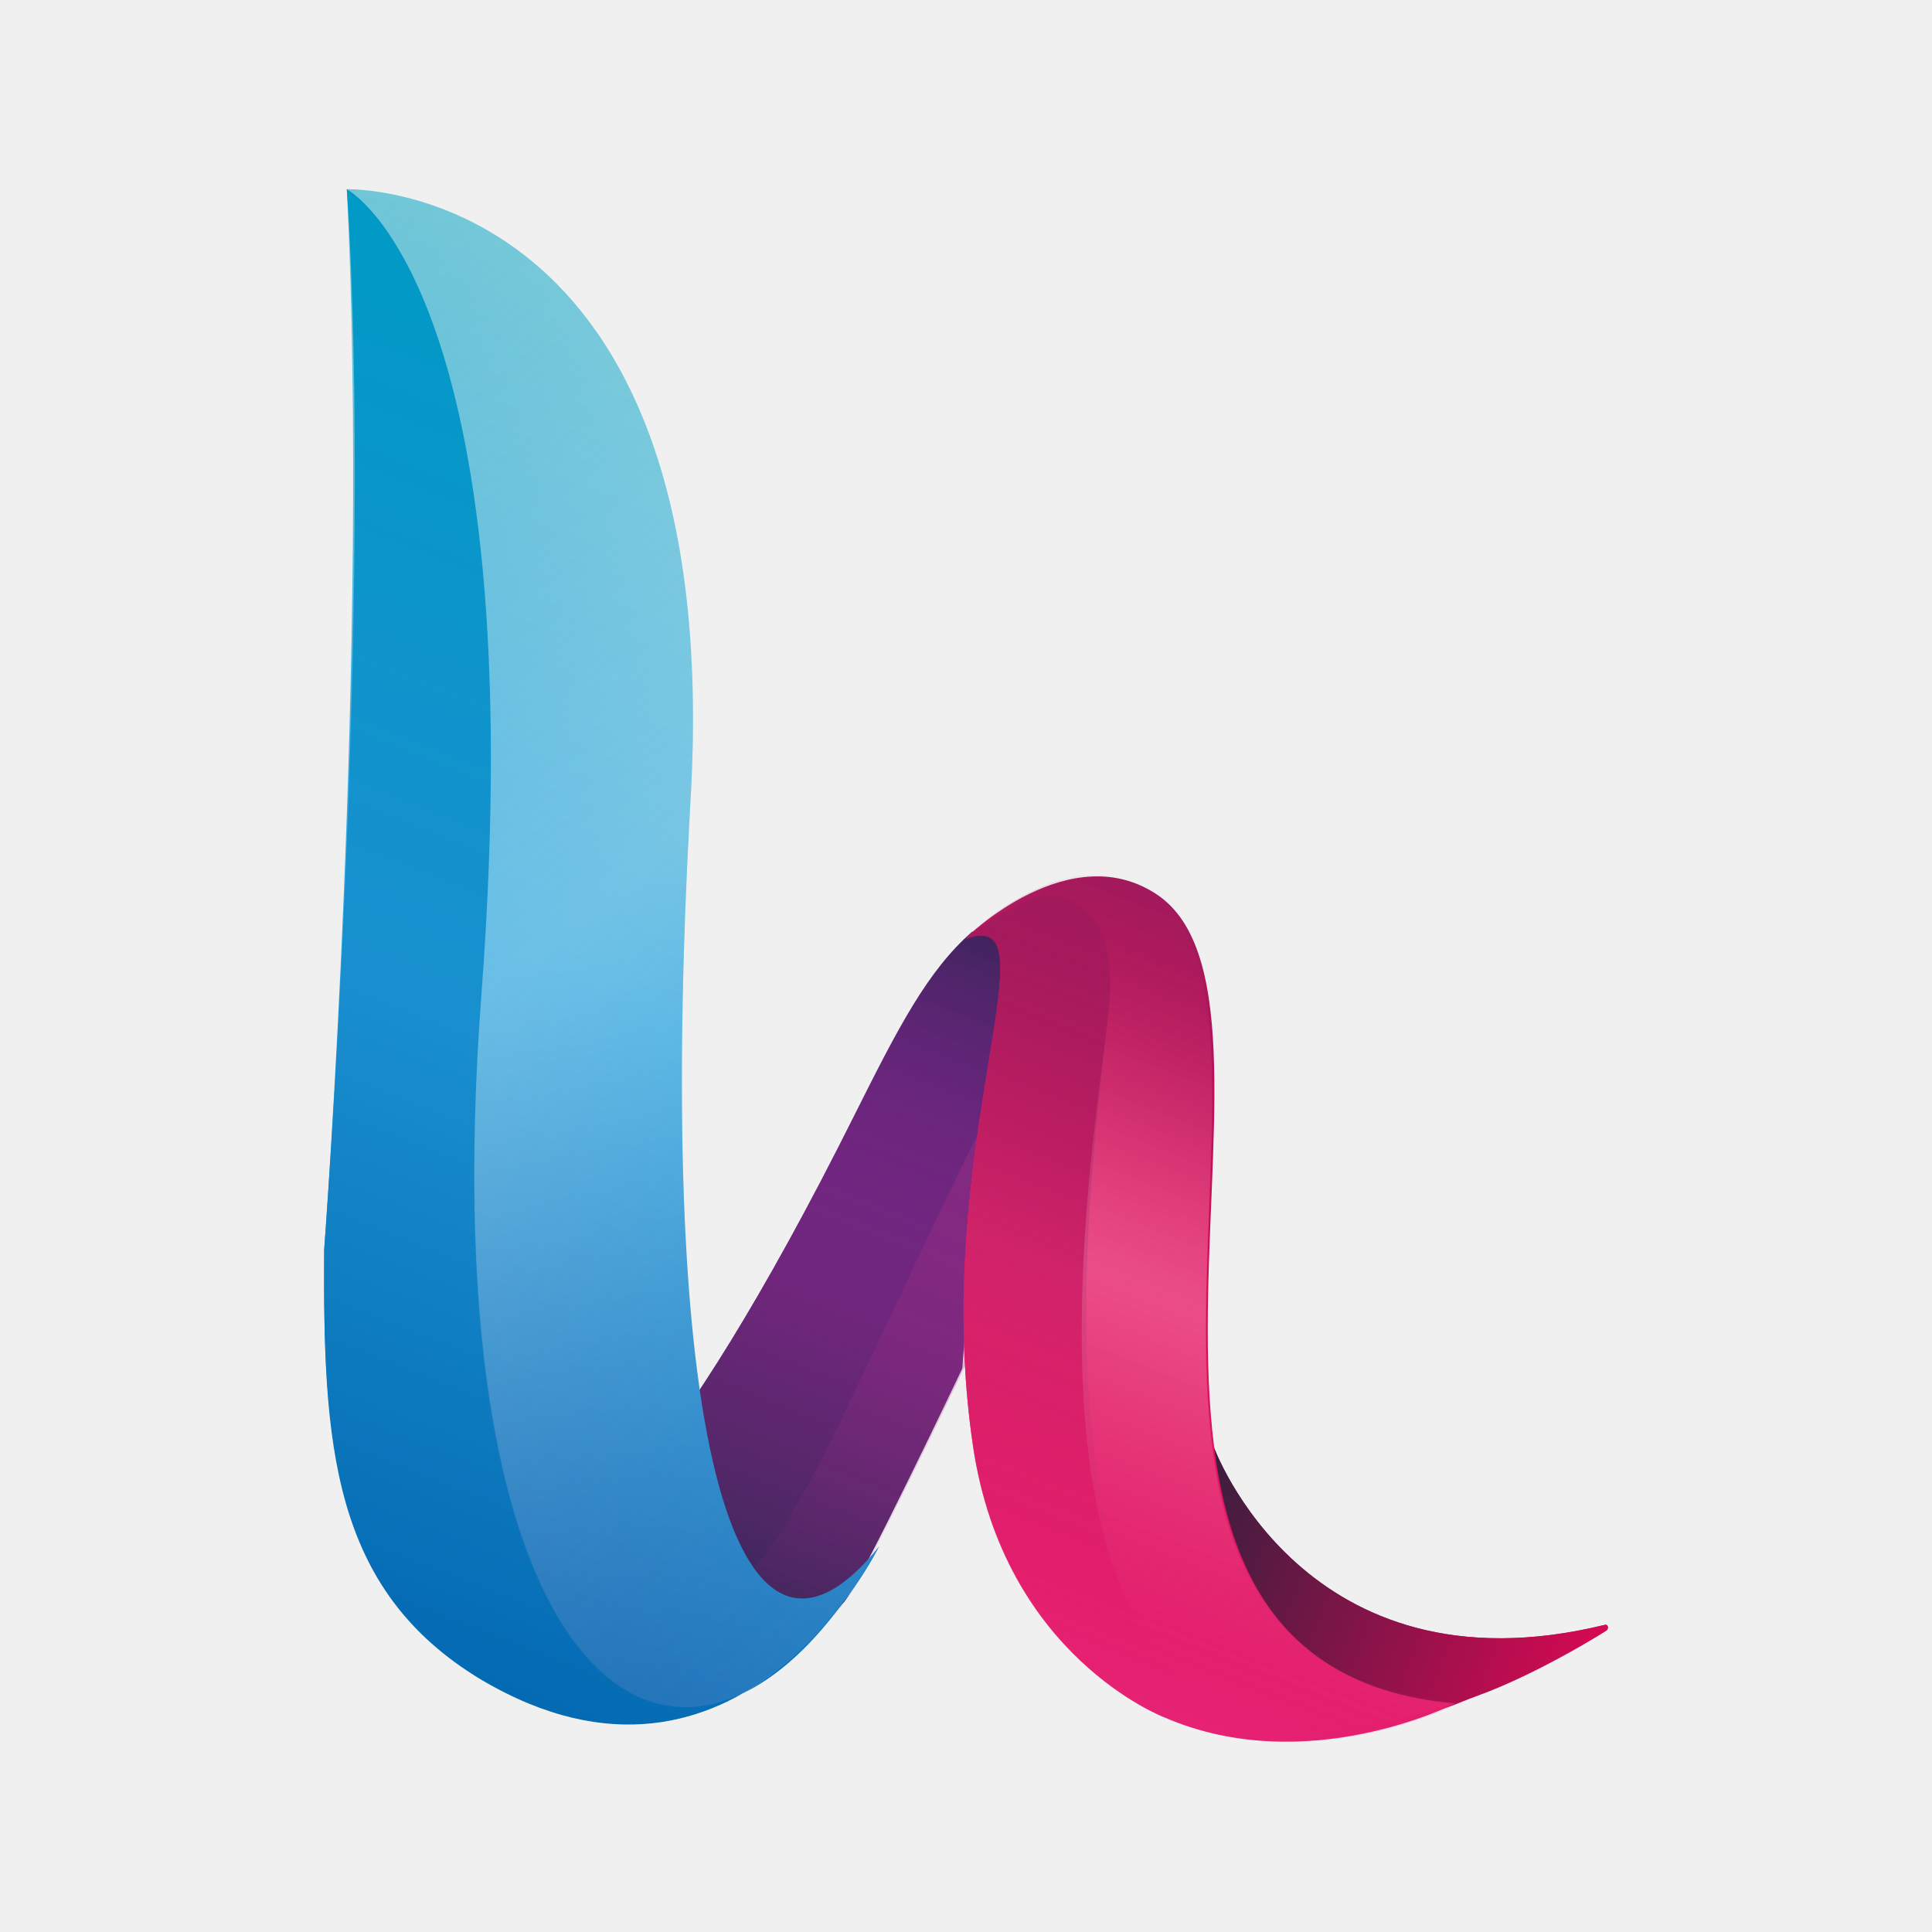
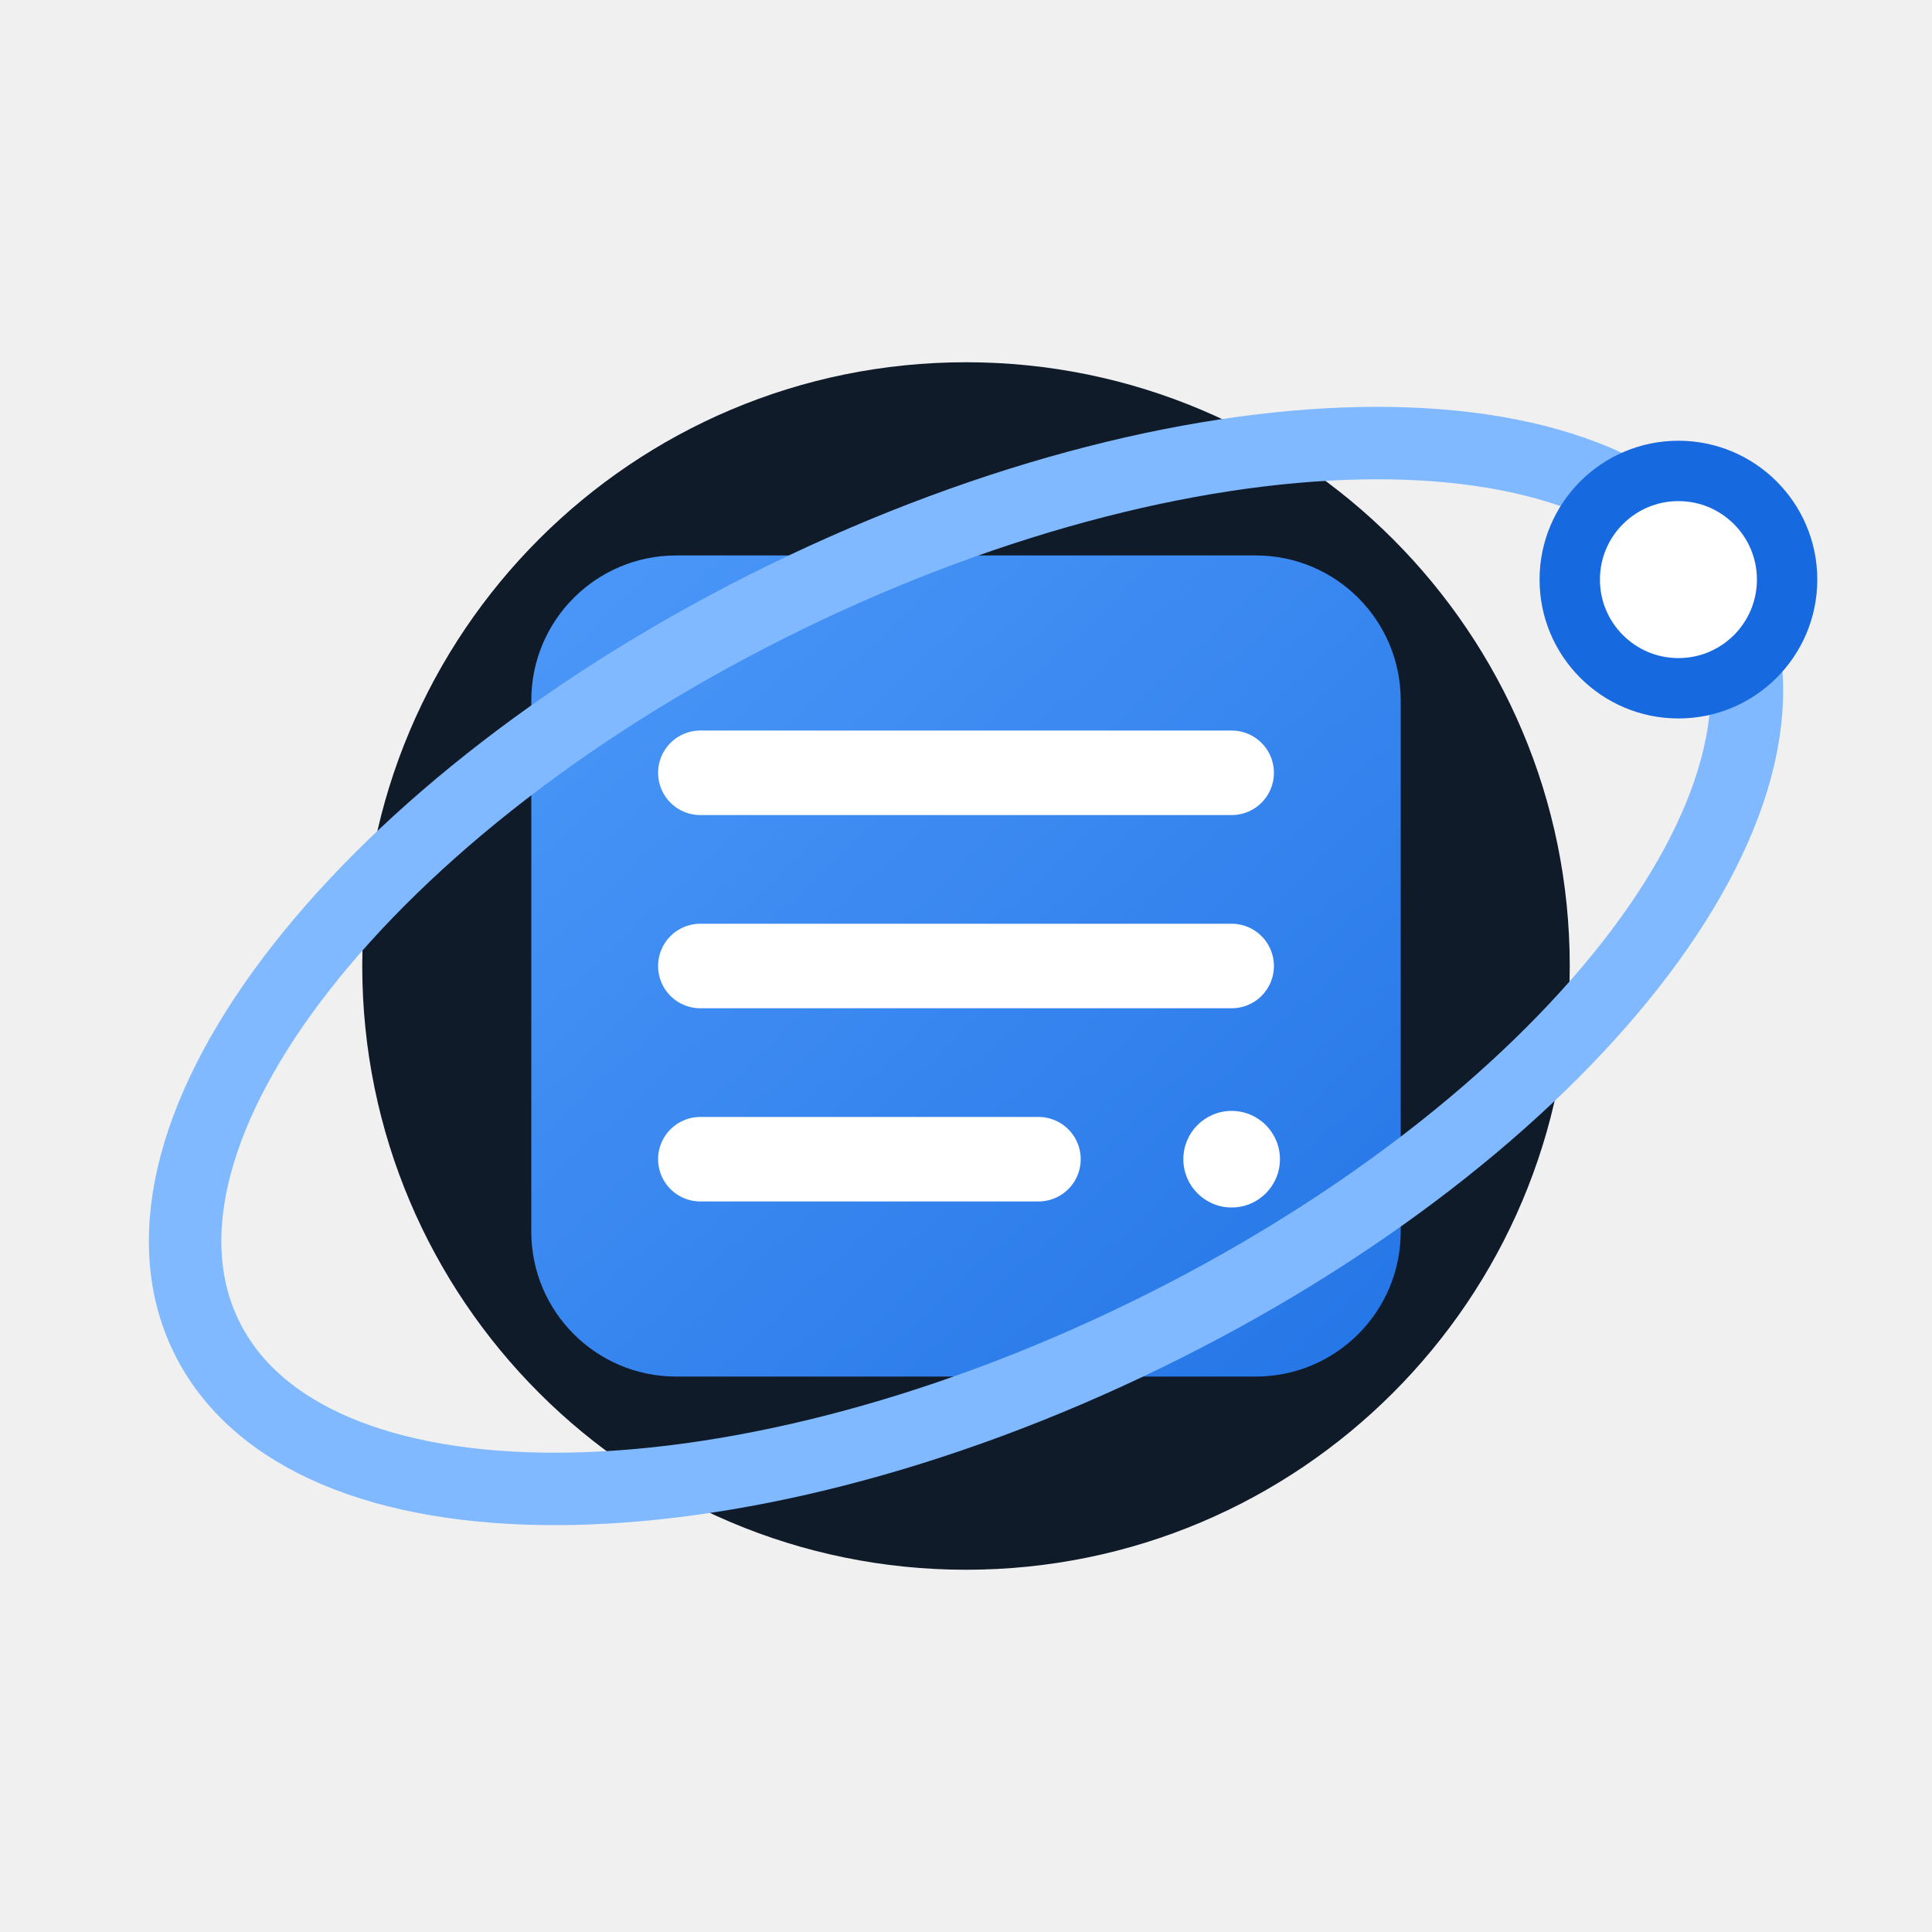
- <svg xmlns="http://www.w3.org/2000/svg" xml:space="preserve" width="512" height="512">
-   <linearGradient id="a" gradientUnits="userSpaceOnUse" x1="-52.291" y1="-474.658" x2="23.383" y2="-474.658" gradientTransform="rotate(-68.572 1337.064 -695.33) scale(2.85608)">
-     <stop offset="0" style="stop-color:#2a255c" />
-     <stop offset=".5" style="stop-color:#672783" />
-     <stop offset=".647" style="stop-color:#652782" />
-     <stop offset=".755" style="stop-color:#60277d" />
-     <stop offset=".85" style="stop-color:#562674" />
-     <stop offset=".937" style="stop-color:#4a2568" />
-     <stop offset="1" style="stop-color:#3f245d" />
-   </linearGradient>
-   <path d="M151.89 407.196s23.994-10.283 74.837-112.255c11.426-22.851 19.138-37.704 30.849-47.987 0 0 19.709-1.428 10.283 30.563s-12.854 85.12-12.854 85.12-27.42 57.698-31.42 61.983c-3.999 4.284-17.995 25.707-44.273 21.994-26.279-3.714-27.422-39.418-27.422-39.418z" style="fill:url(#a);stroke-width:2.856" />
-   <linearGradient id="b" gradientUnits="userSpaceOnUse" x1="-52.291" y1="-474.658" x2="23.383" y2="-474.658" gradientTransform="rotate(-68.572 1337.064 -695.33) scale(2.85608)">
-     <stop offset="0" style="stop-color:#20254b" />
-     <stop offset=".129" style="stop-color:#3c2758;stop-opacity:.871" />
-     <stop offset=".295" style="stop-color:#5a2867;stop-opacity:.705" />
-     <stop offset=".466" style="stop-color:#732673;stop-opacity:.534" />
-     <stop offset=".638" style="stop-color:#86237b;stop-opacity:.362" />
-     <stop offset=".814" style="stop-color:#922180;stop-opacity:.186" />
-     <stop offset="1" style="stop-color:#952081;stop-opacity:0" />
-   </linearGradient>
-   <path d="M151.89 407.196s23.994-10.283 74.837-112.255c11.426-22.566 19.138-37.704 30.849-47.987 0 0 19.709-1.428 10.283 30.563s-12.854 85.12-12.854 85.12-27.42 57.698-31.42 61.983c-3.999 4.284-17.995 25.707-44.273 21.994-26.279-3.714-27.422-39.418-27.422-39.418z" style="fill:url(#b);stroke-width:2.856" />
-   <linearGradient id="c" gradientUnits="userSpaceOnUse" x1="-52.291" y1="-473.336" x2="10.502" y2="-473.336" gradientTransform="rotate(-68.572 1337.064 -695.33) scale(2.85608)">
-     <stop offset="0" style="stop-color:#952081;stop-opacity:0" />
-     <stop offset=".013" style="stop-color:#962081;stop-opacity:1.289326e-02" />
-     <stop offset=".228" style="stop-color:#a02985;stop-opacity:.228" />
-     <stop offset=".498" style="stop-color:#a52e86;stop-opacity:.498" />
-     <stop offset="1" style="stop-color:#a72f87" />
-   </linearGradient>
-   <path d="M223.014 376.061c-29.42 61.127-39.99 49.701-39.99 49.701s-13.995-1.714-28.277-4.57c3.142 10.283 9.997 22.85 25.136 25.136 26.278 3.713 40.275-17.71 44.273-21.994 4-4.285 31.42-61.983 31.42-61.983s2.571-42.56 9.998-74.266c-11.426 21.423-25.993 53.414-42.56 87.976z" style="opacity:.43;fill:url(#c);stroke-width:2.856" />
-   <linearGradient id="d" gradientUnits="userSpaceOnUse" x1="-58.722" y1="-507.943" x2="67.436" y2="-507.943" gradientTransform="rotate(-68.572 1337.064 -695.33) scale(2.85608)">
-     <stop offset="0" style="stop-color:#2271b8" />
-     <stop offset=".5" style="stop-color:#3aabe2" />
-     <stop offset="1" style="stop-color:#71c7d7" />
-   </linearGradient>
-   <path d="M91.907 50.15s100.544-2.856 91.118 161.385c-9.997 176.237 13.425 243.933 49.986 198.232 0 0-36.847 75.693-105.114 35.133-40.275-23.708-42.274-64.554-41.989-113.684 0 0 11.997-160.527 5.999-281.066z" style="fill:url(#d);stroke-width:2.856" />
-   <linearGradient id="e" gradientUnits="userSpaceOnUse" x1="-22.171" y1="-396.168" x2="-22.171" y2="-436.435" gradientTransform="rotate(-68.572 1337.064 -695.33) scale(2.85608)">
-     <stop offset="0" style="stop-color:#d70953" />
-     <stop offset=".5" style="stop-color:#a21a5c" />
-     <stop offset="1" style="stop-color:#a21a5c" />
-   </linearGradient>
-   <path d="M321.559 383.202s23.993 66.84 103.686 47.416c.856-.286 1.142.857.57 1.428-9.425 5.999-25.706 13.996-40.274 19.71-43.702 16.566-59.698-38.276-63.982-68.554z" style="fill:url(#e);stroke-width:2.856" />
-   <linearGradient id="f" gradientUnits="userSpaceOnUse" x1="-21.967" y1="-396.168" x2="-21.967" y2="-436.435" gradientTransform="rotate(-68.572 1337.064 -695.33) scale(2.85608)">
-     <stop offset="0" style="stop-color:#d70953" />
-     <stop offset=".995" style="stop-color:#3a1e3e" />
-   </linearGradient>
-   <path d="M321.559 383.202s23.993 66.84 103.686 47.416c.856-.286 1.142.857.57 1.428-9.425 5.999-32.276 18.852-46.558 20.566-46.559 5.427-53.414-39.132-57.698-69.41z" style="fill:url(#f);stroke-width:2.856" />
-   <linearGradient id="g" gradientUnits="userSpaceOnUse" x1="-38.382" y1="-440.96" x2="32.63" y2="-440.96" gradientTransform="rotate(-68.572 1337.064 -695.33) scale(2.85608)">
-     <stop offset="0" style="stop-color:#e72273" />
-     <stop offset=".5" style="stop-color:#d70953" />
-     <stop offset="1" style="stop-color:#a21a5c" />
-   </linearGradient>
-   <path d="M307.277 237.528c-23.423-16.567-51.415 11.14-51.415 11.14 24.85-9.712-9.712 55.699 2 134.534 8.283 55.985 50.843 71.98 50.843 71.98 37.704 16.282 76.836-3.713 76.836-3.713-113.398-10.282-35.133-182.807-78.264-213.941Z" style="fill:url(#g);stroke-width:2.856" />
-   <linearGradient id="h" gradientUnits="userSpaceOnUse" x1="-38.382" y1="-440.96" x2="32.729" y2="-440.96" gradientTransform="rotate(-68.572 1337.064 -695.33) scale(2.85608)">
-     <stop offset="0" style="stop-color:#e72273;stop-opacity:0" />
-     <stop offset=".221" style="stop-color:#e72871;stop-opacity:.442" />
-     <stop offset=".5" style="stop-color:#e72a70" />
-     <stop offset=".601" style="stop-color:#e42a6f;stop-opacity:.797" />
-     <stop offset=".707" style="stop-color:#db276c;stop-opacity:.586" />
-     <stop offset=".815" style="stop-color:#cb2367;stop-opacity:.369" />
-     <stop offset=".924" style="stop-color:#b51e61;stop-opacity:.151" />
-     <stop offset="1" style="stop-color:#a21a5c;stop-opacity:0" />
-   </linearGradient>
-   <path d="M307.277 237.528c-23.137-17.71-51.415 11.14-51.415 11.14 24.85-9.712-9.712 55.699 2 134.534 8.283 55.985 50.843 71.98 50.843 71.98 37.704 16.282 76.836-3.713 76.836-3.713-113.398-10.282-36.561-177.951-78.264-213.941Z" style="fill:url(#h);stroke-width:2.856" />
-   <linearGradient id="i" gradientUnits="userSpaceOnUse" x1="-58.722" y1="-507.943" x2="65.881" y2="-507.943" gradientTransform="rotate(-68.572 1337.064 -695.33) scale(2.85608)">
-     <stop offset="0" style="stop-color:#046ab3" />
-     <stop offset=".451" style="stop-color:#198fcf" />
-     <stop offset="1" style="stop-color:#009ac6" />
-   </linearGradient>
-   <path d="M127.611 263.235C141.608 76.143 91.907 50.15 91.907 50.15c7.14 107.97-5.999 281.066-5.999 281.066-.285 51.13 1.714 89.976 41.703 113.97 68.267 40.274 105.115-35.134 105.115-35.134-47.13 84.263-119.968 46.559-105.115-146.817z" style="fill:url(#i);stroke-width:2.856" />
-   <linearGradient id="j" gradientUnits="userSpaceOnUse" x1="-38.382" y1="-440.96" x2="29.004" y2="-440.96" gradientTransform="rotate(-68.572 1337.064 -695.33) scale(2.85608)">
-     <stop offset="0" style="stop-color:#e72273;stop-opacity:0" />
-     <stop offset=".258" style="stop-color:#cf1f6a;stop-opacity:.258" />
-     <stop offset=".566" style="stop-color:#b71c62;stop-opacity:.566" />
-     <stop offset=".824" style="stop-color:#a81b5e;stop-opacity:.824" />
-     <stop offset="1" style="stop-color:#a21a5c" />
-   </linearGradient>
-   <path d="M294.137 264.092c1.714-26.85-15.71-26.85-17.423-26.85-12.854 3.999-20.852 11.711-20.852 11.711 24.85-9.711-9.712 55.7 2 134.535 8.283 55.985 50.843 71.98 50.843 71.98 37.704 16.282 76.836-3.713 76.836-3.713-130.536 46.844-93.117-158.528-91.404-187.663z" style="fill:url(#j);stroke-width:2.856" />
-   <linearGradient id="k" gradientUnits="userSpaceOnUse" x1="-35.675" y1="-440.96" x2="32.729" y2="-440.96" gradientTransform="rotate(-68.572 1337.064 -695.33) scale(2.85608)">
-     <stop offset="0" style="stop-color:#e72273;stop-opacity:0" />
-     <stop offset=".018" style="stop-color:#e93e7d;stop-opacity:3.596431e-02" />
-     <stop offset=".069" style="stop-color:#ee779c;stop-opacity:.137" />
-     <stop offset=".121" style="stop-color:#f3a1b8;stop-opacity:.243" />
-     <stop offset=".176" style="stop-color:#f7c1d0;stop-opacity:.351" />
-     <stop offset=".232" style="stop-color:#fad9e2;stop-opacity:.463" />
-     <stop offset=".29" style="stop-color:#fdeaf0;stop-opacity:.58" />
-     <stop offset=".351" style="stop-color:#fef6f9;stop-opacity:.703" />
-     <stop offset=".418" style="stop-color:#fffdfe;stop-opacity:.836" />
-     <stop offset=".5" style="stop-color:#fff" />
-     <stop offset=".56" style="stop-color:#fdfcfc;stop-opacity:.881" />
-     <stop offset=".622" style="stop-color:#f8f1f4;stop-opacity:.756" />
-     <stop offset=".686" style="stop-color:#efdfe6;stop-opacity:.629" />
-     <stop offset=".75" style="stop-color:#e4c5d1;stop-opacity:.499" />
-     <stop offset=".816" style="stop-color:#d5a4b6;stop-opacity:.369" />
-     <stop offset=".881" style="stop-color:#c47b96;stop-opacity:.237" />
-     <stop offset=".947" style="stop-color:#b24a74;stop-opacity:.107" />
-     <stop offset="1" style="stop-color:#a21a5c;stop-opacity:0" />
-   </linearGradient>
-   <path d="M255.862 248.668s7.998-7.713 20.852-11.712c1.713 0 19.137 0 17.423 26.85-1.713 29.135-43.702 234.508 91.69 187.378-113.398-9.997-36.847-177.666-78.55-213.656-23.137-17.71-51.415 11.14-51.415 11.14z" style="opacity:.17;fill:url(#k);stroke-width:2.856" />
-   <linearGradient id="l" gradientUnits="userSpaceOnUse" x1="-25.224" y1="-453.727" x2="40.939" y2="-568.325" gradientTransform="rotate(-68.572 1337.064 -695.33) scale(2.85608)">
-     <stop offset="0" style="stop-color:#2271b8;stop-opacity:0" />
-     <stop offset=".01" style="stop-color:#2d75ba;stop-opacity:1.914263e-02" />
-     <stop offset=".111" style="stop-color:#799ace;stop-opacity:.222" />
-     <stop offset=".207" style="stop-color:#adbcdd;stop-opacity:.415" />
-     <stop offset=".297" style="stop-color:#d1d8e9;stop-opacity:.595" />
-     <stop offset=".379" style="stop-color:#ebedf0;stop-opacity:.758" />
-     <stop offset=".449" style="stop-color:#fbfaf4;stop-opacity:.898" />
-     <stop offset=".5" style="stop-color:#fffef5" />
-     <stop offset=".613" style="stop-color:#fefdf5;stop-opacity:.774" />
-     <stop offset=".696" style="stop-color:#f6faf3;stop-opacity:.609" />
-     <stop offset=".769" style="stop-color:#e9f4f0;stop-opacity:.463" />
-     <stop offset=".836" style="stop-color:#d6eceb;stop-opacity:.328" />
-     <stop offset=".899" style="stop-color:#bbe1e5;stop-opacity:.201" />
-     <stop offset=".959" style="stop-color:#96d3de;stop-opacity:8.162302e-02" />
-     <stop offset="1" style="stop-color:#71c7d7;stop-opacity:0" />
-   </linearGradient>
-   <path d="M91.907 50.15s49.7 25.993 35.704 213.085c-11.14 147.96 28.85 204.801 69.41 185.378 12.282-7.14 21.708-17.424 27.707-25.707 2.856-4 5.712-8.57 8.283-13.14-36.561 45.417-59.983-21.994-49.986-198.231C192.45 47.294 91.907 50.15 91.907 50.15Z" style="opacity:.25;fill:url(#l);stroke-width:2.856" />
+ <svg xmlns="http://www.w3.org/2000/svg" viewBox="0 0 160 160" role="img" aria-labelledby="title description">
+   <defs>
+     <linearGradient id="orbix-gradient" x1="24" y1="20" x2="136" y2="140" gradientUnits="userSpaceOnUse">
+       <stop stop-color="#59a4ff" />
+       <stop offset="1" stop-color="#1769e0" />
+     </linearGradient>
+   </defs>
+   <circle cx="80" cy="80" r="50" fill="#101b2a" />
+   <path d="M44 58a12 12 0 0 1 12-12h48a12 12 0 0 1 12 12v44a12 12 0 0 1-12 12H56a12 12 0 0 1-12-12V58Z" fill="url(#orbix-gradient)" />
+   <path d="M58 64h44M58 80h44M58 96h28" fill="none" stroke="#fff" stroke-linecap="round" stroke-width="7" />
+   <circle cx="102" cy="96" r="4" fill="#fff" />
+   <ellipse cx="80" cy="80" rx="70" ry="34" fill="none" stroke="#80b9ff" stroke-width="6" transform="rotate(-26 80 80)" />
+   <circle cx="139" cy="48" r="9" fill="#fff" stroke="#1769e0" stroke-width="5" />
</svg>
